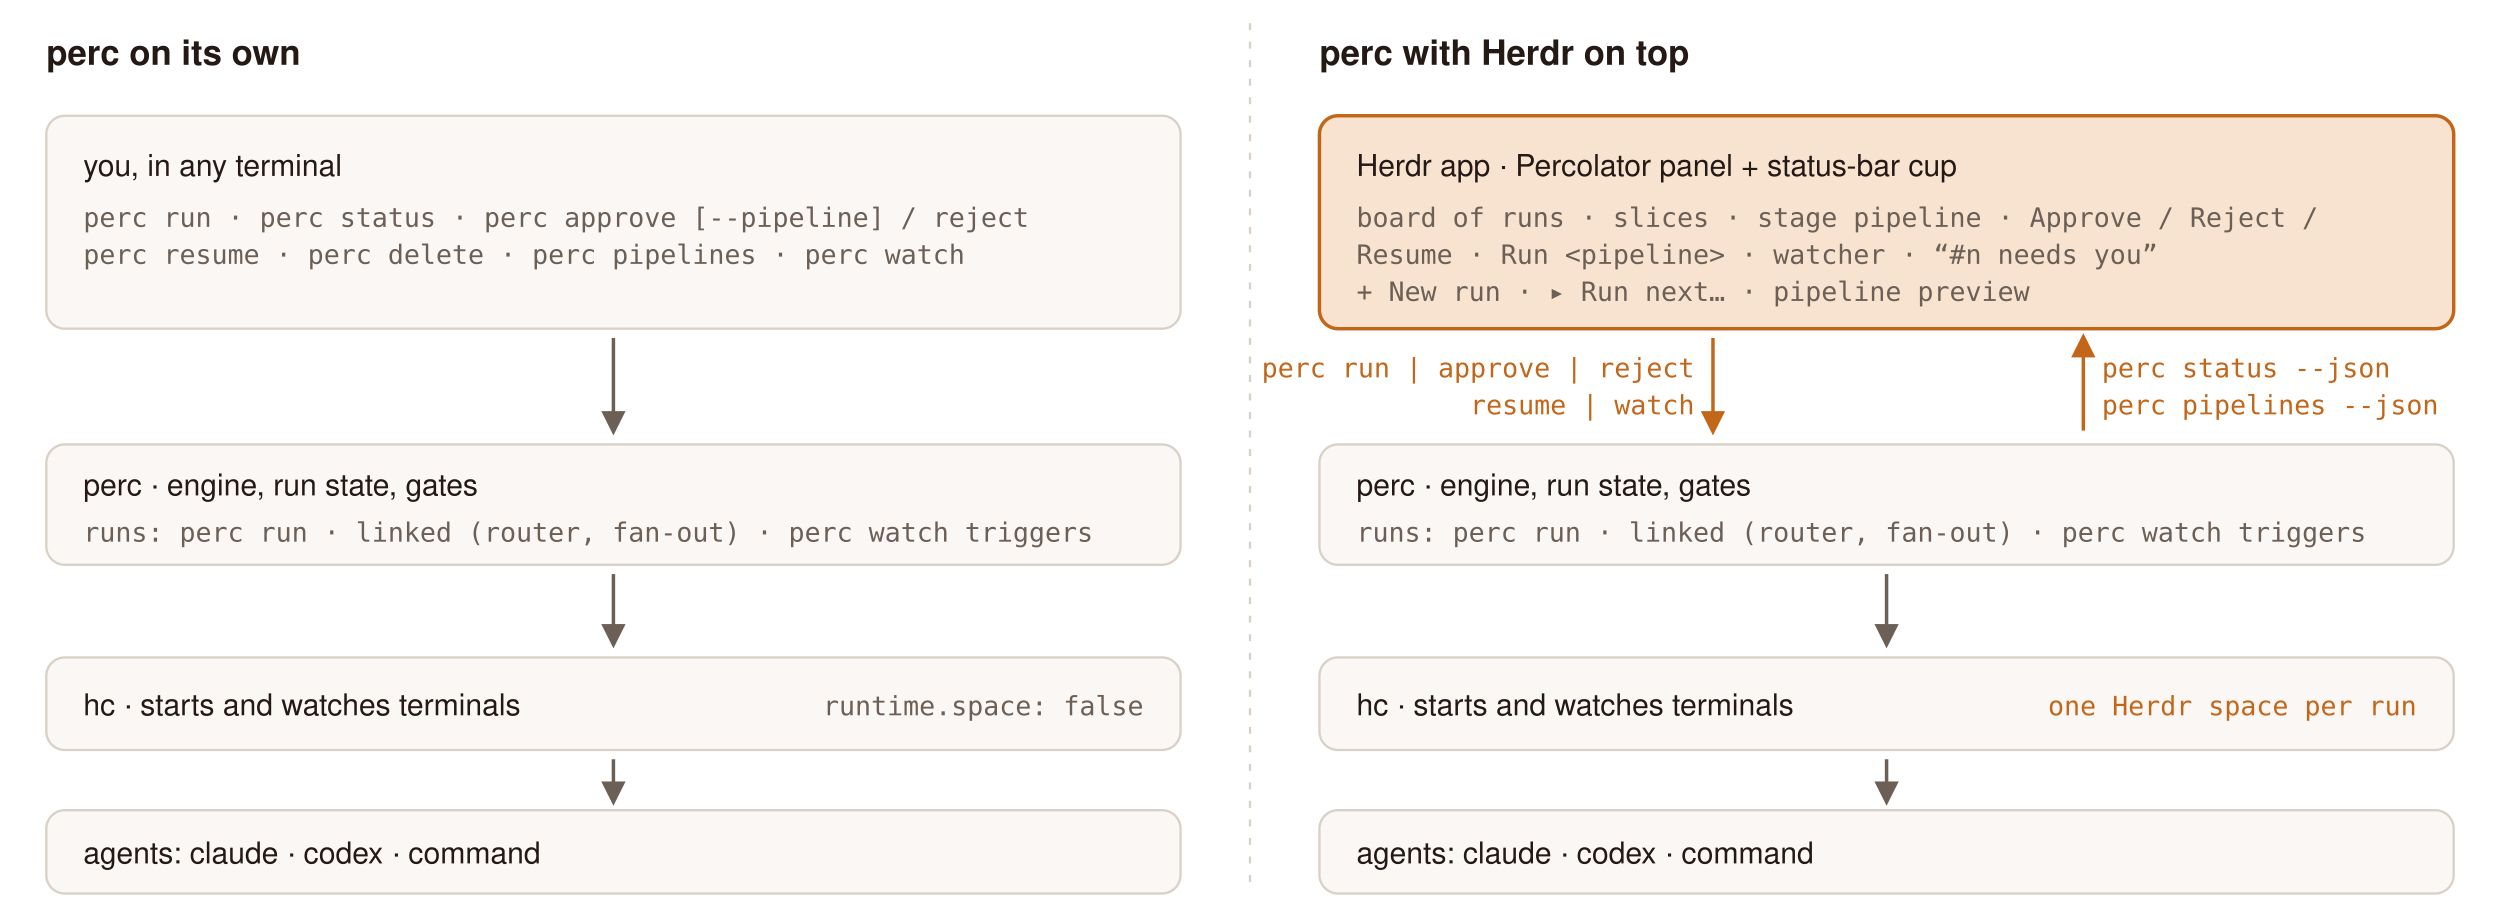
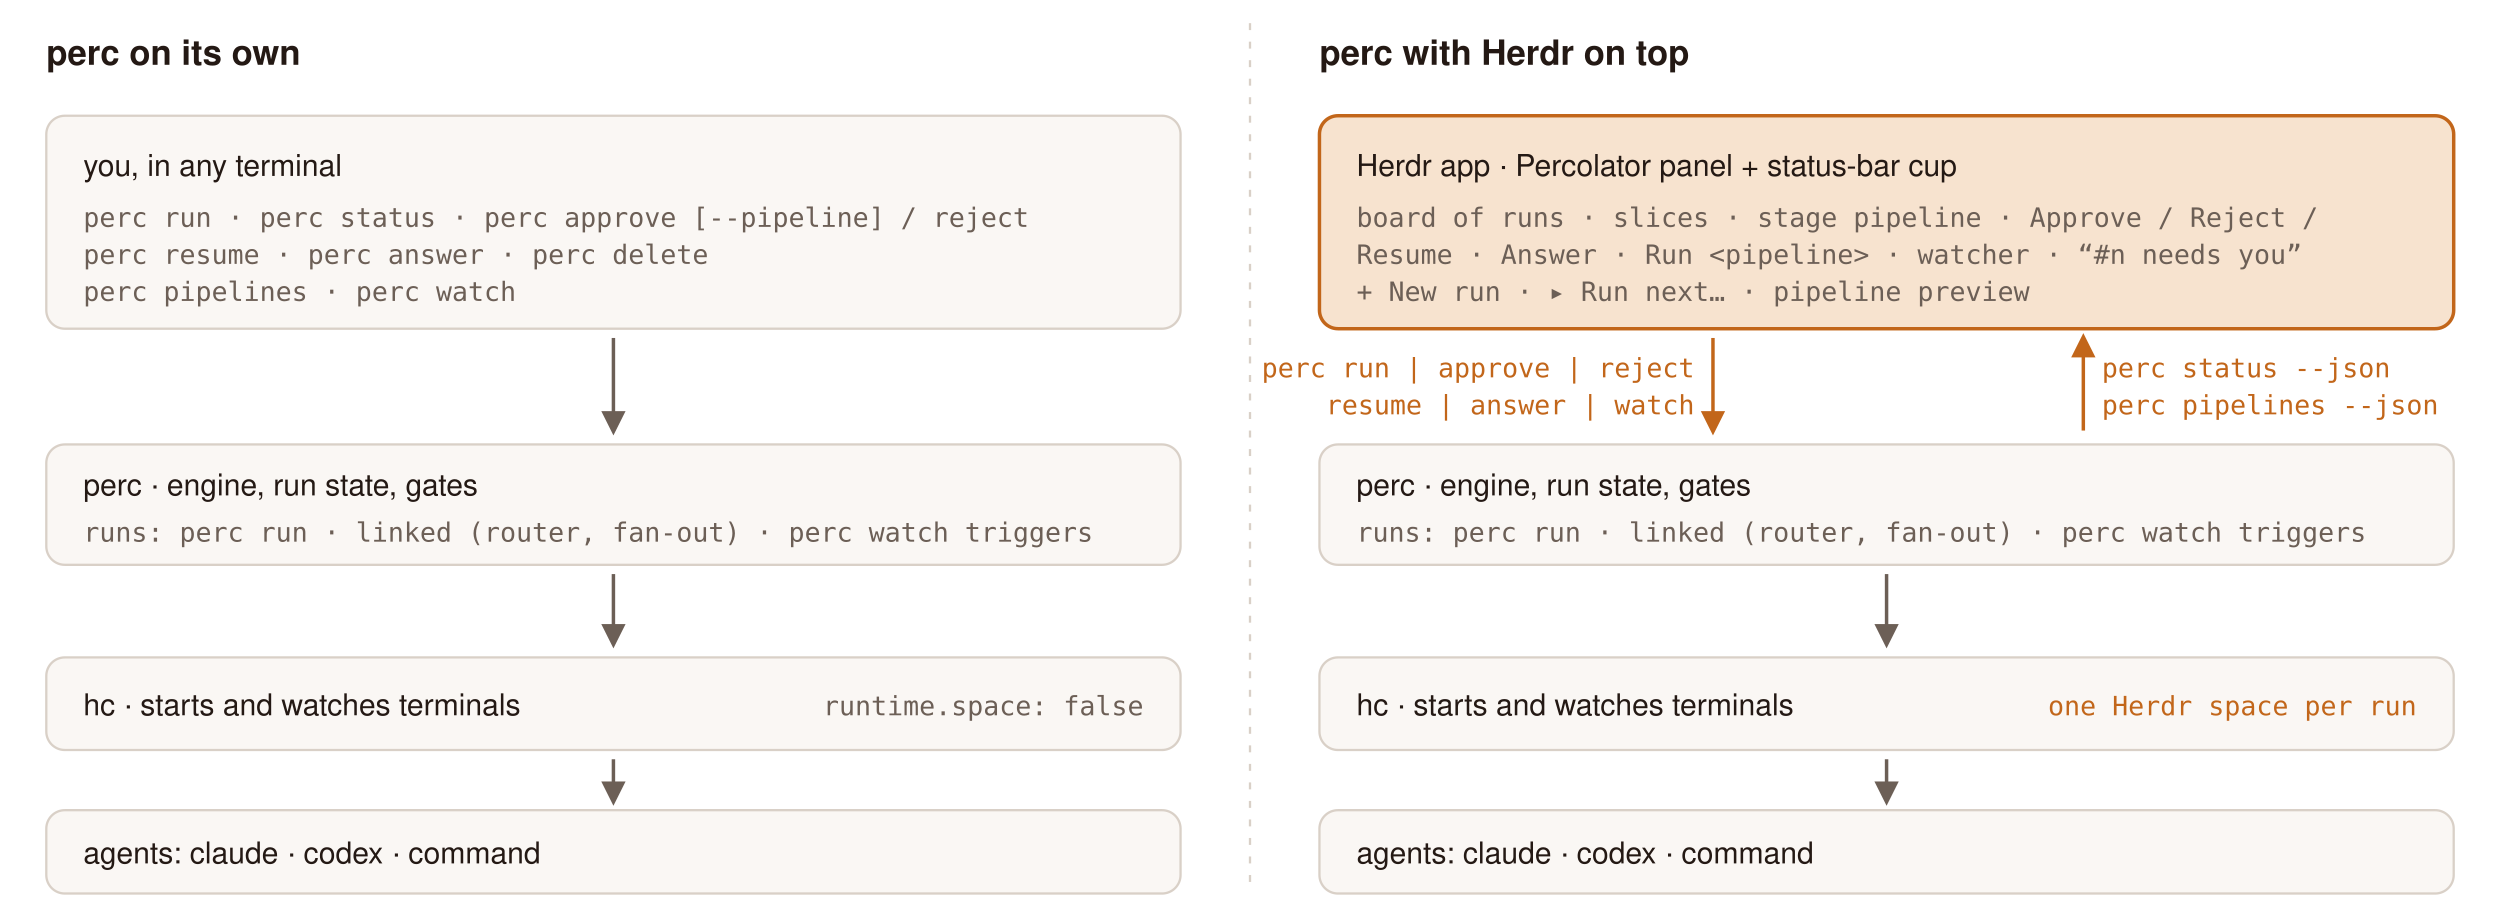
- <svg xmlns="http://www.w3.org/2000/svg" viewBox="0 0 1080 396" width="1080" height="396" role="img" aria-label="Two setups side by side. On its own you drive perc from a terminal: perc run, status, approve or reject (with --pipeline at a router's pick-pipeline gate), resume, delete, pipelines and watch. With Herdr, the panel and cup read perc status --json and perc pipelines --json, and run perc run (from + New run or Run next…), approve (with --pipeline from a Run pipeline button), reject, resume and watch for you. In both, perc starts runs from perc run, from a router's route step or a fan-out as linked runs, and from triggers while perc watch runs; hc and the agents are the same in both.">
+ <svg xmlns="http://www.w3.org/2000/svg" viewBox="0 0 1080 396" width="1080" height="396" role="img" aria-label="Two setups side by side. On its own you drive perc from a terminal: perc run, status, approve or reject (with --pipeline at a router's pick-pipeline gate), resume, answer, delete, pipelines and watch. With Herdr, the panel and cup read perc status --json and perc pipelines --json, and run perc run (from + New run or Run next…), approve (with --pipeline from a Run pipeline button), reject, resume, answer (the questions and findings forms) and watch for you. In both, perc starts runs from perc run, from a router's route step or a fan-out as linked runs, and from triggers while perc watch runs; hc and the agents are the same in both.">
  <style>
.ink{fill:#241914}.mut{fill:#6c5f56}.acc{fill:#c2661a}.wait{fill:#d94a33}.pass{fill:#3f74d8}.surf{fill:#faf7f4}
.s-line{stroke:#d9d0c7}.s-mut{stroke:#6c5f56}.s-acc{stroke:#c2661a}.s-wait{stroke:#d94a33}.s-ink{stroke:#241914}.s-pass{stroke:#3f74d8}
.box{fill:#faf7f4;stroke:#d9d0c7}.box-acc{fill:#f7e3cf;stroke:#c2661a}
.t12{font:600 12px -apple-system, 'Segoe UI', Helvetica, Arial, sans-serif;letter-spacing:.06em}.t13{font:500 13px -apple-system, 'Segoe UI', Helvetica, Arial, sans-serif}.hd{font:700 15px -apple-system, 'Segoe UI', Helvetica, Arial, sans-serif}.tm{font:11.5px ui-monospace, SFMono-Regular, 'Cascadia Code', Consolas, monospace}
</style>
  <defs>
    <marker id="am" viewBox="0 0 10 10" refX="8" refY="5" markerWidth="7" markerHeight="7" orient="auto-start-reverse">
      <path d="M0 0L10 5L0 10z" class="mut" />
    </marker>
    <marker id="aa" viewBox="0 0 10 10" refX="8" refY="5" markerWidth="7" markerHeight="7" orient="auto-start-reverse">
      <path d="M0 0L10 5L0 10z" class="acc" />
    </marker>
    <marker id="aw" viewBox="0 0 10 10" refX="8" refY="5" markerWidth="7" markerHeight="7" orient="auto-start-reverse">
      <path d="M0 0L10 5L0 10z" class="wait" />
    </marker>
  </defs>
  <text x="20" y="28" class="hd ink">perc on its own</text>
  <text x="570" y="28" class="hd ink">perc with Herdr on top</text>
  <line x1="540" y1="10" x2="540" y2="386" class="s-line" stroke-dasharray="3 5" />
  <rect x="20" y="50" width="490" height="92" rx="8" class="box" />
  <text x="36" y="76" class="t13 ink">you, in any terminal</text>
  <text x="36" y="98" class="tm mut">perc run · perc status · perc approve [--pipeline] / reject</text>
-   <text x="36" y="114" class="tm mut">perc resume · perc delete · perc pipelines · perc watch</text>
+   <text x="36" y="114" class="tm mut">perc resume · perc answer · perc delete</text>
+   <text x="36" y="130" class="tm mut">perc pipelines · perc watch</text>
  <line x1="265" y1="146" x2="265" y2="186" class="s-mut" stroke-width="1.5" marker-end="url(#am)" />
  <rect x="570" y="50" width="490" height="92" rx="8" class="box-acc" stroke-width="1.5" />
  <text x="586" y="76" class="t13 ink">Herdr app · Percolator panel + status-bar cup</text>
  <text x="586" y="98" class="tm mut">board of runs · slices · stage pipeline · Approve / Reject /</text>
-   <text x="586" y="114" class="tm mut">Resume · Run &lt;pipeline&gt; · watcher · “#n needs you”</text>
+   <text x="586" y="114" class="tm mut">Resume · Answer · Run &lt;pipeline&gt; · watcher · “#n needs you”</text>
  <text x="586" y="130" class="tm mut">+ New run · ▸ Run next… · pipeline preview</text>
  <line x1="740" y1="146" x2="740" y2="186" class="s-acc" stroke-width="1.5" marker-end="url(#aa)" />
  <text x="732" y="163" class="tm acc" text-anchor="end">perc run | approve | reject</text>
-   <text x="732" y="179" class="tm acc" text-anchor="end">resume | watch</text>
+   <text x="732" y="179" class="tm acc" text-anchor="end">resume | answer | watch</text>
  <line x1="900" y1="186" x2="900" y2="146" class="s-acc" stroke-width="1.5" marker-end="url(#aa)" />
  <text x="908" y="163" class="tm acc">perc status --json</text>
  <text x="908" y="179" class="tm acc">perc pipelines --json</text>
  <rect x="20" y="192" width="490" height="52" rx="8" class="box" />
  <text x="36" y="214" class="t13 ink">perc · engine, run state, gates</text>
  <text x="36" y="234" class="tm mut">runs: perc run · linked (router, fan-out) · perc watch triggers</text>
  <line x1="265" y1="248" x2="265" y2="278" class="s-mut" stroke-width="1.5" marker-end="url(#am)" />
  <rect x="20" y="284" width="490" height="40" rx="8" class="box" />
  <text x="36" y="309" class="t13 ink">hc · starts and watches terminals</text>
  <line x1="265" y1="328" x2="265" y2="346" class="s-mut" stroke-width="1.5" marker-end="url(#am)" />
  <rect x="20" y="350" width="490" height="36" rx="8" class="box" />
  <text x="36" y="373" class="t13 ink">agents: claude · codex · command</text>
  <rect x="570" y="192" width="490" height="52" rx="8" class="box" />
  <text x="586" y="214" class="t13 ink">perc · engine, run state, gates</text>
  <text x="586" y="234" class="tm mut">runs: perc run · linked (router, fan-out) · perc watch triggers</text>
  <line x1="815" y1="248" x2="815" y2="278" class="s-mut" stroke-width="1.5" marker-end="url(#am)" />
  <rect x="570" y="284" width="490" height="40" rx="8" class="box" />
  <text x="586" y="309" class="t13 ink">hc · starts and watches terminals</text>
  <line x1="815" y1="328" x2="815" y2="346" class="s-mut" stroke-width="1.5" marker-end="url(#am)" />
  <rect x="570" y="350" width="490" height="36" rx="8" class="box" />
  <text x="586" y="373" class="t13 ink">agents: claude · codex · command</text>
  <text x="494" y="309" class="tm mut" text-anchor="end">runtime.space: false</text>
  <text x="1044" y="309" class="tm acc" text-anchor="end">one Herdr space per run</text>
</svg>
